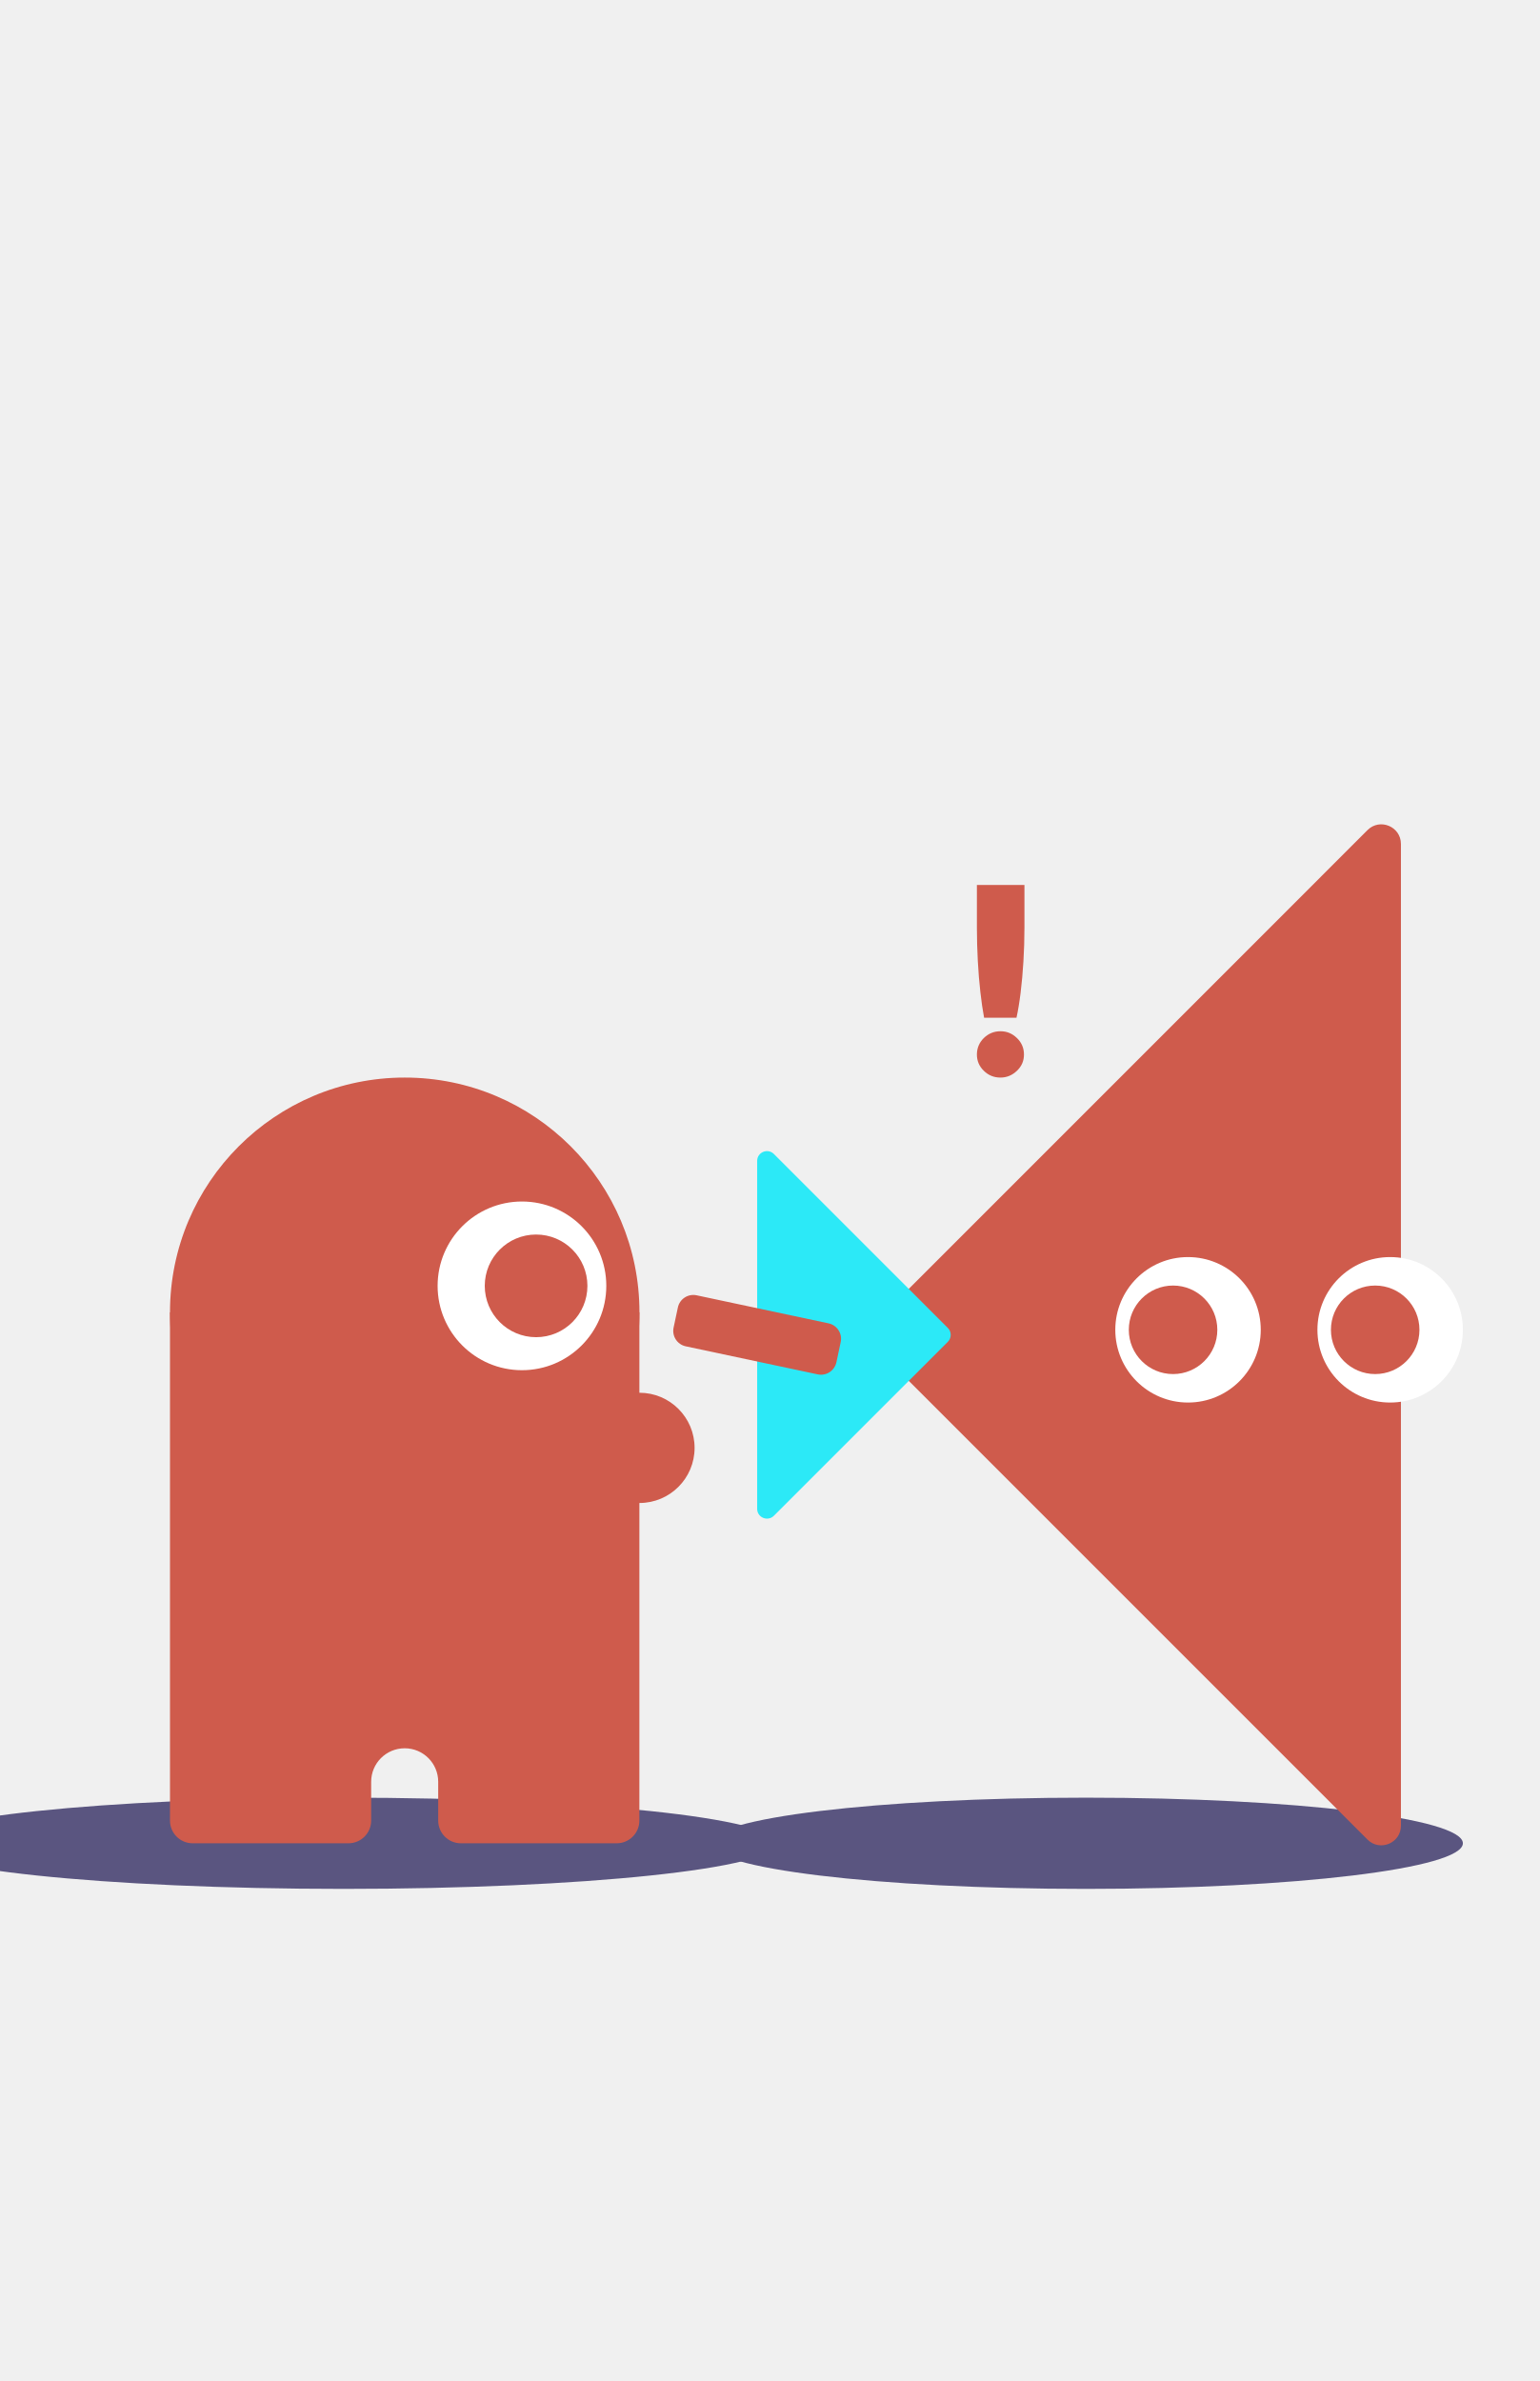
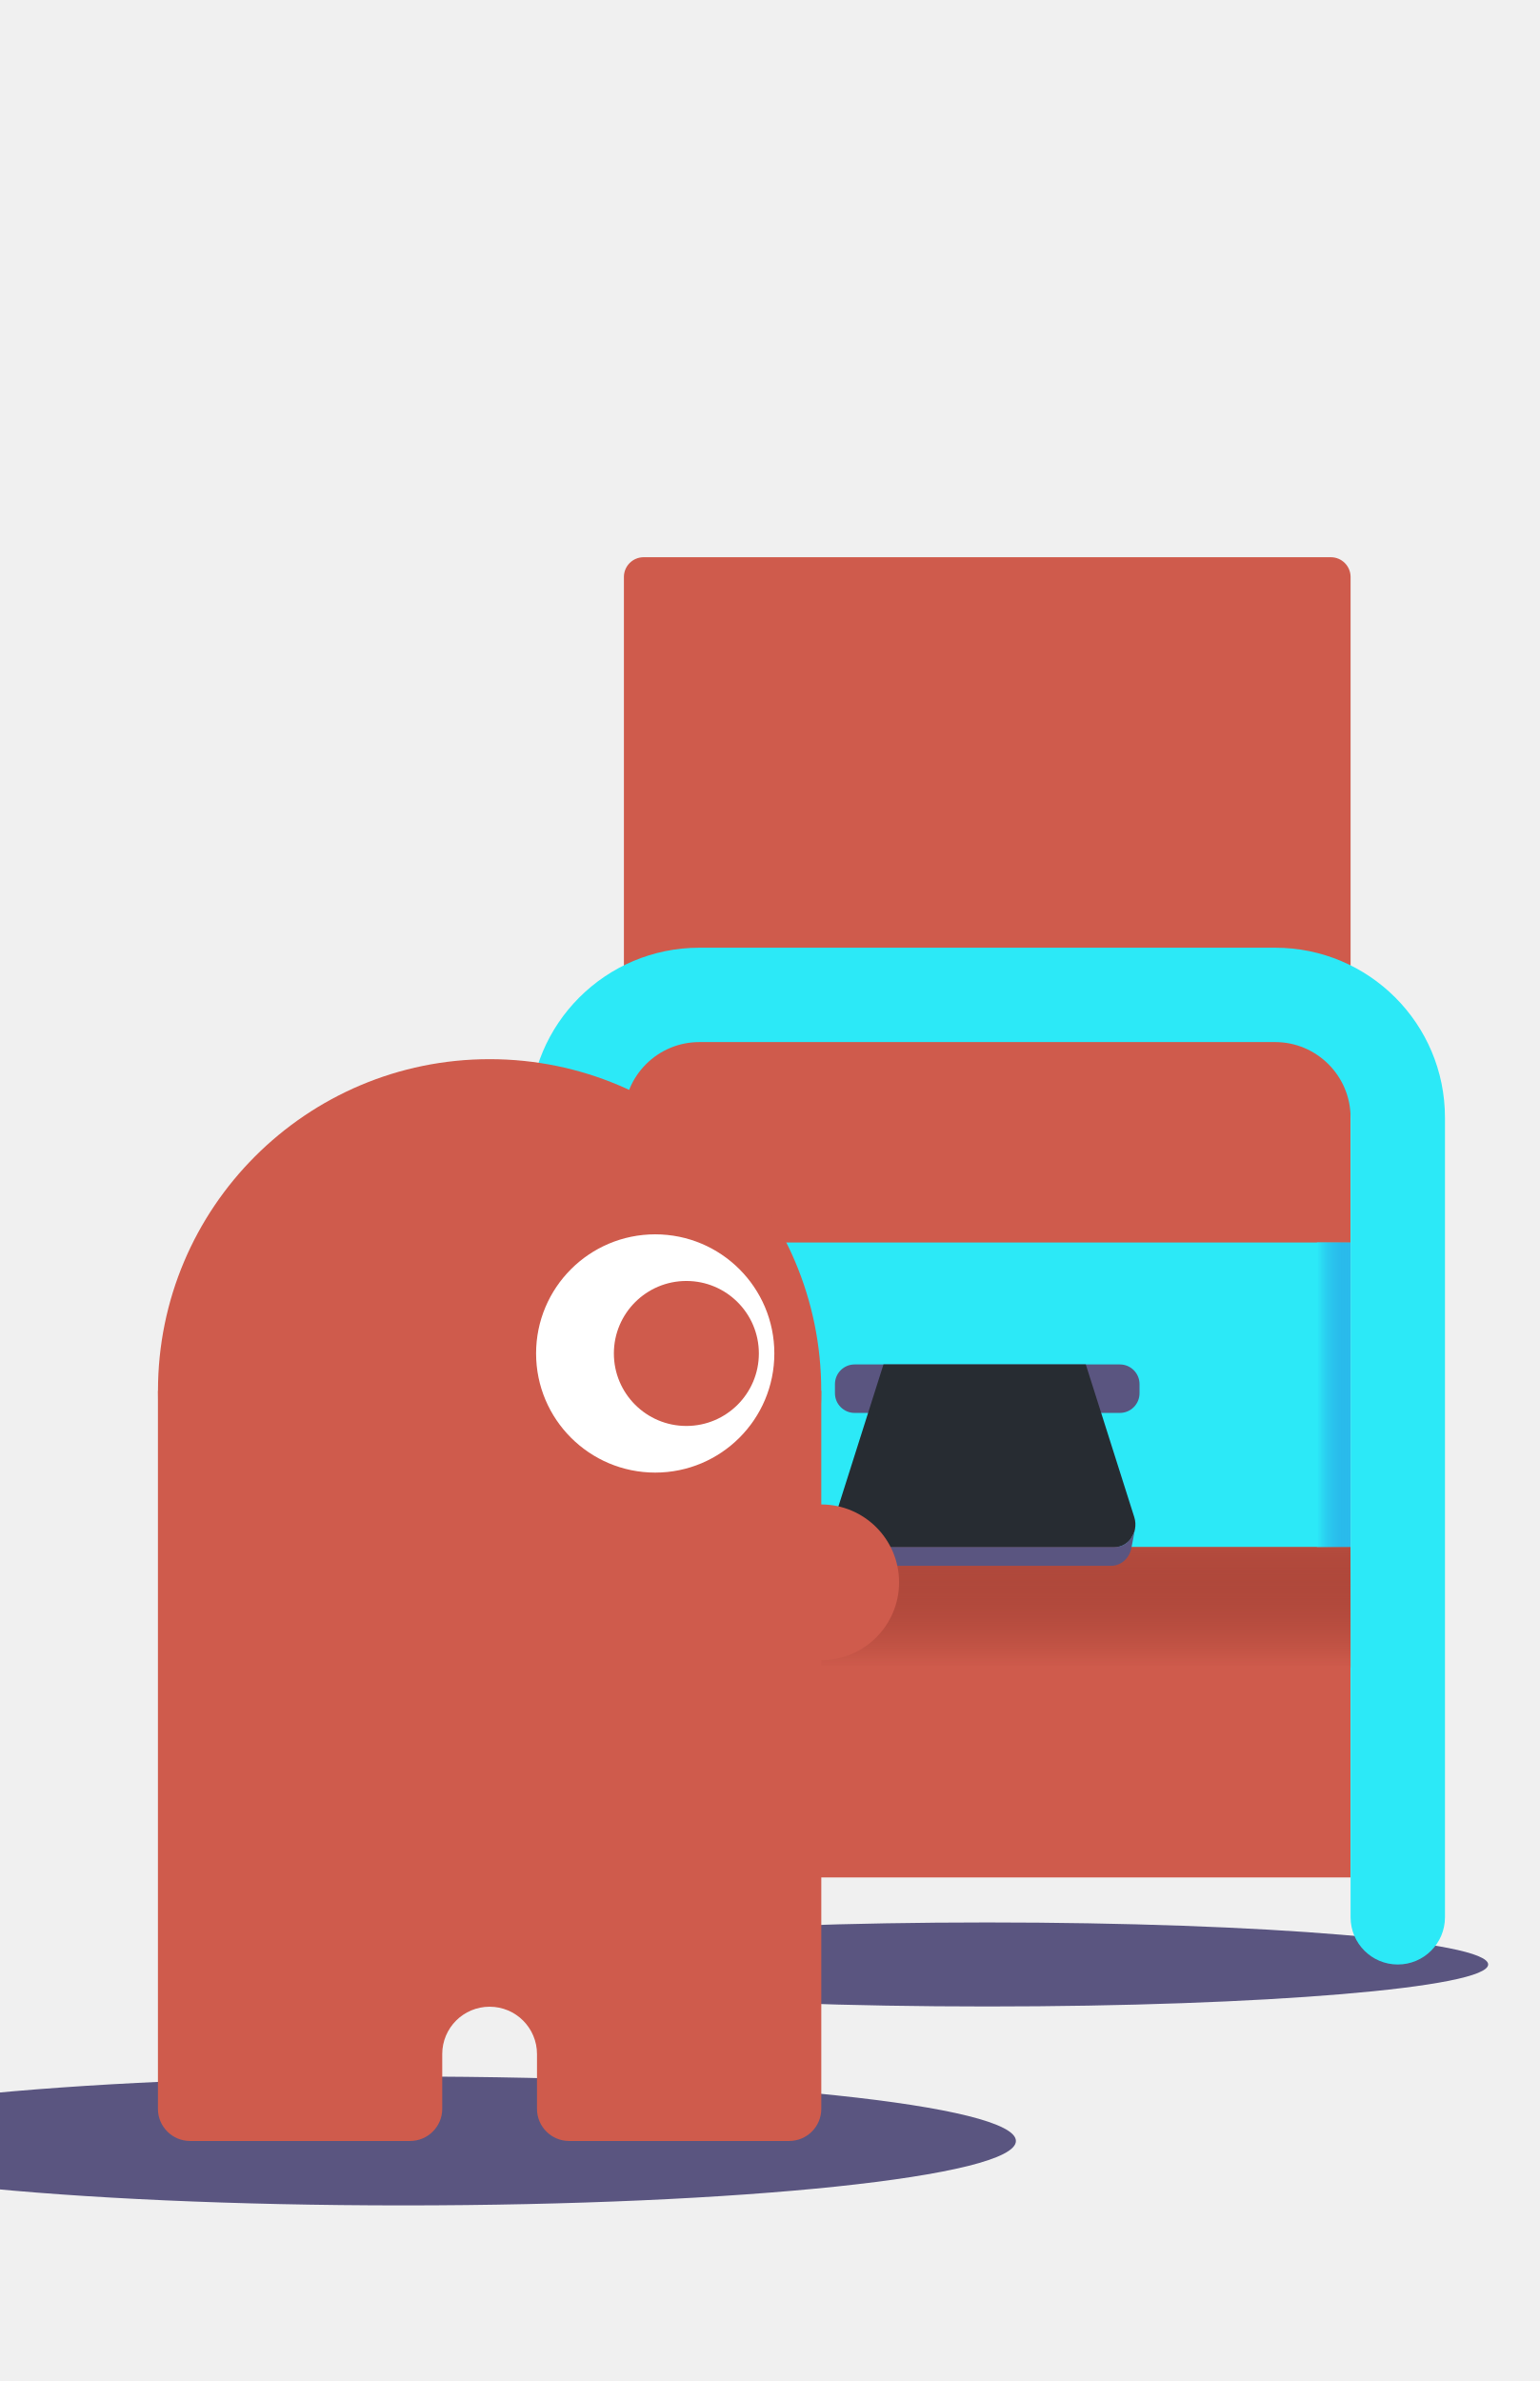
- <svg xmlns="http://www.w3.org/2000/svg" id="_레이어_1" data-name="레이어 1" viewBox="0 0 390 603">
+ <svg xmlns="http://www.w3.org/2000/svg" xmlns:xlink="http://www.w3.org/1999/xlink" id="_레이어_1" data-name="레이어 1" viewBox="0 0 390 603">
  <defs>
    <style>
      .cls-1 {
        fill: #5a5580;
      }

      .cls-2 {
        fill: #fff;
      }

      .cls-3 {
+         fill: #272c32;
+       }
+ 
+       .cls-4 {
        fill: #2ce9f7;
      }

-       .cls-4 {
+       .cls-5 {
+         fill: url(#_무제_그라디언트_44);
+       }
+ 
+       .cls-6 {
+         fill: url(#_무제_그라디언트_70-2);
+       }
+ 
+       .cls-7 {
        fill: #cf5b4c;
      }
+ 
+       .cls-8 {
+         fill: url(#_무제_그라디언트_70);
+       }
    </style>
+     <linearGradient id="_무제_그라디언트_44" data-name="무제 그라디언트 44" x1="250.03" y1="264.8" x2="250.03" y2="234.31" gradientTransform="translate(0 157.46)" gradientUnits="userSpaceOnUse">
+       <stop offset="0" stop-color="#cf5b4c" />
+       <stop offset="1" stop-color="#77261c" stop-opacity=".3" />
+     </linearGradient>
+     <linearGradient id="_무제_그라디언트_70" data-name="무제 그라디언트 70" x1="196.9" y1="348.99" x2="196.9" y2="340.49" gradientTransform="translate(-34.64 8.49)" gradientUnits="userSpaceOnUse">
+       <stop offset="0" stop-color="#2ce9f7" />
+       <stop offset="1" stop-color="#2579da" stop-opacity=".4" />
+     </linearGradient>
+     <linearGradient id="_무제_그라디언트_70-2" data-name="무제 그라디언트 70" x1="194.3" y1="376.29" x2="194.3" y2="367.79" gradientTransform="translate(143.5 -18.82)" xlink:href="#_무제_그라디언트_70" />
  </defs>
-   <ellipse class="cls-1" cx="87.04" cy="466.82" rx="109.81" ry="11.55" />
-   <ellipse class="cls-1" cx="275.06" cy="466.82" rx="95.43" ry="11.55" />
-   <path class="cls-4" d="M354.8,213.74v248.63c0,4.42-5.35,6.63-8.47,3.51l-124.31-124.31c-1.94-1.94-1.94-5.08,0-7.02l124.31-124.32c3.13-3.13,8.47-.91,8.47,3.51Z" />
-   <g>
-     <circle class="cls-2" cx="300.88" cy="336.78" r="18.42" />
-     <circle class="cls-4" cx="297.09" cy="336.78" r="11.21" />
-     <circle class="cls-2" cx="352.07" cy="336.78" r="18.42" />
-     <circle class="cls-4" cx="348.28" cy="336.78" r="11.21" />
-   </g>
-   <path class="cls-3" d="M191.76,382.11v-88.1c0-2.21,2.67-3.32,4.24-1.75l44.05,44.05c.97.97.97,2.54,0,3.51l-44.05,44.05c-1.56,1.56-4.24.46-4.24-1.75Z" />
-   <rect class="cls-4" x="170.68" y="331.45" width="42.16" height="13.21" rx="4" ry="4" transform="translate(309.04 708.59) rotate(-168)" />
-   <path class="cls-4" d="M257.45,257.74h-8.22c-.35-1.86-.66-4.02-.94-6.48-.28-2.46-.5-5.09-.65-7.9-.15-2.81-.23-5.61-.23-8.42v-10.81h12.04v10.81c0,2.89-.09,5.75-.26,8.58-.17,2.83-.41,5.46-.71,7.9-.3,2.44-.65,4.54-1.04,6.31ZM253.37,272.9c-1.64,0-3.04-.57-4.21-1.72-1.17-1.14-1.75-2.51-1.75-4.11s.58-3.03,1.75-4.18c1.17-1.14,2.57-1.72,4.21-1.72s2.99.57,4.18,1.72c1.19,1.14,1.78,2.54,1.78,4.18s-.59,2.97-1.78,4.11c-1.19,1.14-2.58,1.72-4.18,1.72Z" />
-   <circle class="cls-4" cx="102.5" cy="332.35" r="59.45" />
-   <path class="cls-4" d="M43.05,332.35v118.9s0,0,0,0v9.82c0,3.18,2.57,5.75,5.75,5.75h39.45c3.17,0,5.75-2.57,5.75-5.75v-9.82c0-4.69,3.8-8.49,8.49-8.49s8.49,3.8,8.49,8.49v9.82c0,3.18,2.57,5.75,5.75,5.75h39.45c3.18,0,5.75-2.57,5.75-5.75v-128.72s-118.9,0-118.9,0Z" />
-   <circle class="cls-2" cx="132.19" cy="325.65" r="21.36" />
-   <circle class="cls-4" cx="135.77" cy="325.65" r="13" />
-   <circle class="cls-4" cx="161.95" cy="366.68" r="13.96" />
+   <ellipse class="cls-1" cx="250.03" cy="497.51" rx="126.86" ry="10.64" />
+   <path class="cls-7" d="M163.01,141.12h174.04c2.76,0,5,2.24,5,5v329.35h-184.04V146.12c0-2.76,2.24-5,5-5Z" />
+   <path class="cls-4" d="M354,497.52c6.6,0,11.95-5.35,11.95-11.95v-202.54c0-23.76-19.25-43.02-43.02-43.02h-145.8c-23.76,0-43.02,19.26-43.02,43.02v202.54c0,6.6,5.35,11.95,11.95,11.95h0c6.6,0,11.95-5.35,11.95-11.95v-202.54c0-10.56,8.56-19.12,19.12-19.12h145.8c10.55,0,19.12,8.58,19.12,19.12v202.54c0,6.6,5.35,11.95,11.95,11.95h0Z" />
+   <rect class="cls-4" x="158.01" y="314.67" width="184.04" height="77.1" />
+   <rect class="cls-5" x="158.01" y="391.78" width="184.04" height="30.49" />
+   <rect class="cls-8" x="123.7" y="348.98" width="77.1" height="8.5" transform="translate(-190.97 515.48) rotate(-90)" />
+   <rect class="cls-6" x="299.25" y="348.98" width="77.1" height="8.5" transform="translate(691.02 15.42) rotate(90)" />
+   <rect class="cls-1" x="211.46" y="345.55" width="77.14" height="12.28" rx="4.99" ry="4.99" />
+   <path class="cls-3" d="M287.46,387.21c-.17.86-.51,1.65-1,2.34-.96,1.37-2.49,2.27-4.27,2.27h-65.63c-1.79,0-3.31-.9-4.27-2.27-.5-.69-.84-1.48-1-2.34-.18-.94-.14-1.97.18-2.97l12.28-38.69h51.24l12.28,38.69c.32,1.01.36,2.03.18,2.97Z" />
+   <path class="cls-3" d="M286.46,389.55c-.96,1.37-2.49,2.27-4.27,2.27h-65.63c-1.79,0-3.31-.9-4.27-2.27.03-.13.06-.27.11-.39l11.98-37.75h49.99l11.98,37.75c.05.13.08.27.11.39Z" />
+   <path class="cls-1" d="M287.46,387.21l-.91,4.74c-.43,2.54-2.51,4.6-5.17,4.6h-64.02c-2.65,0-4.73-2.06-5.17-4.6l-.91-4.74c.17.86.51,1.65,1,2.34.96,1.37,2.49,2.27,4.27,2.27h65.63c1.79,0,3.31-.9,4.27-2.27.5-.69.84-1.48,1-2.34Z" />
+   <ellipse class="cls-1" cx="102.15" cy="542.21" rx="155.14" ry="16.32" />
+   <circle class="cls-7" cx="124" cy="352.23" r="83.99" />
+   <path class="cls-7" d="M40,352.24v167.97s0,0,0,0v13.87c0,4.49,3.64,8.13,8.13,8.13h55.74c4.48,0,8.13-3.64,8.13-8.13v-13.87c0-6.63,5.37-12,12-12,6.63,0,12,5.37,12,12v13.87c0,4.49,3.64,8.13,8.13,8.13h55.74c4.49,0,8.13-3.64,8.13-8.13v-181.84s-167.98,0-167.98,0Z" />
+   <circle class="cls-2" cx="165.94" cy="342.77" r="30.17" />
+   <circle class="cls-7" cx="173.83" cy="342.77" r="18.36" />
+   <circle class="cls-7" cx="207.98" cy="400.73" r="19.72" />
</svg>
